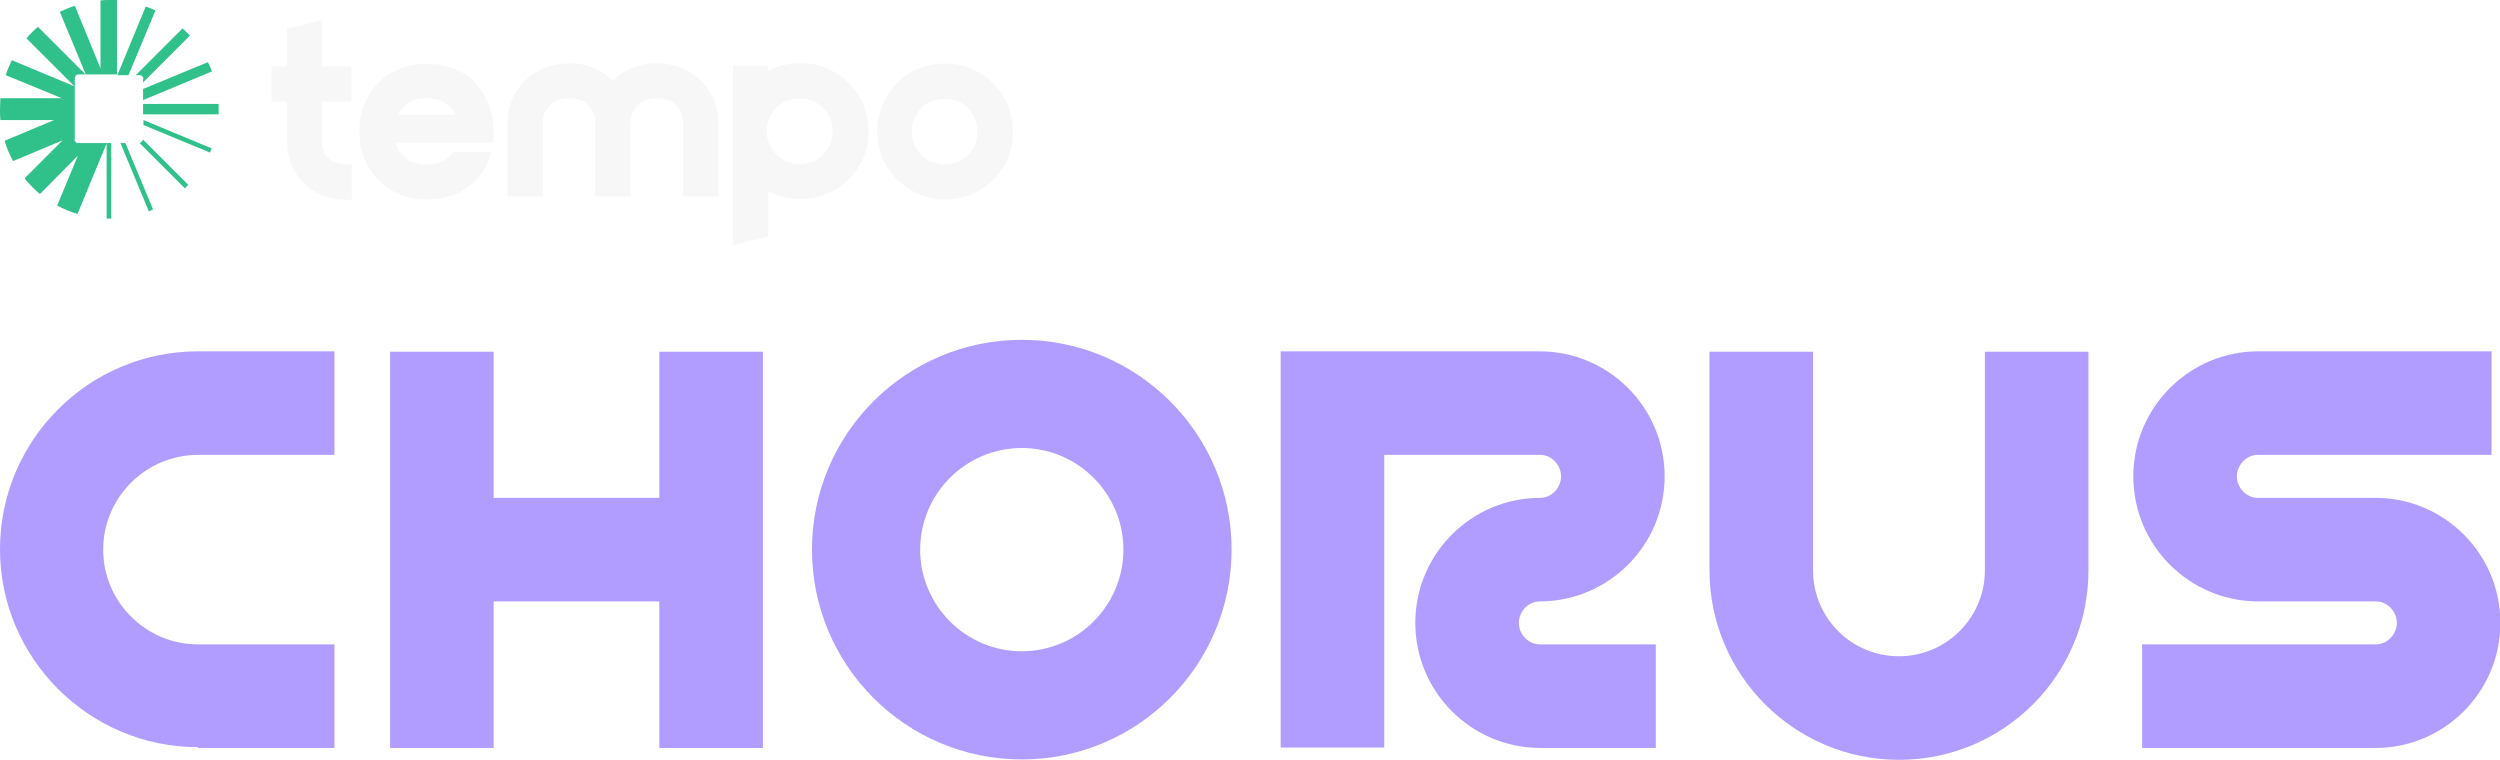
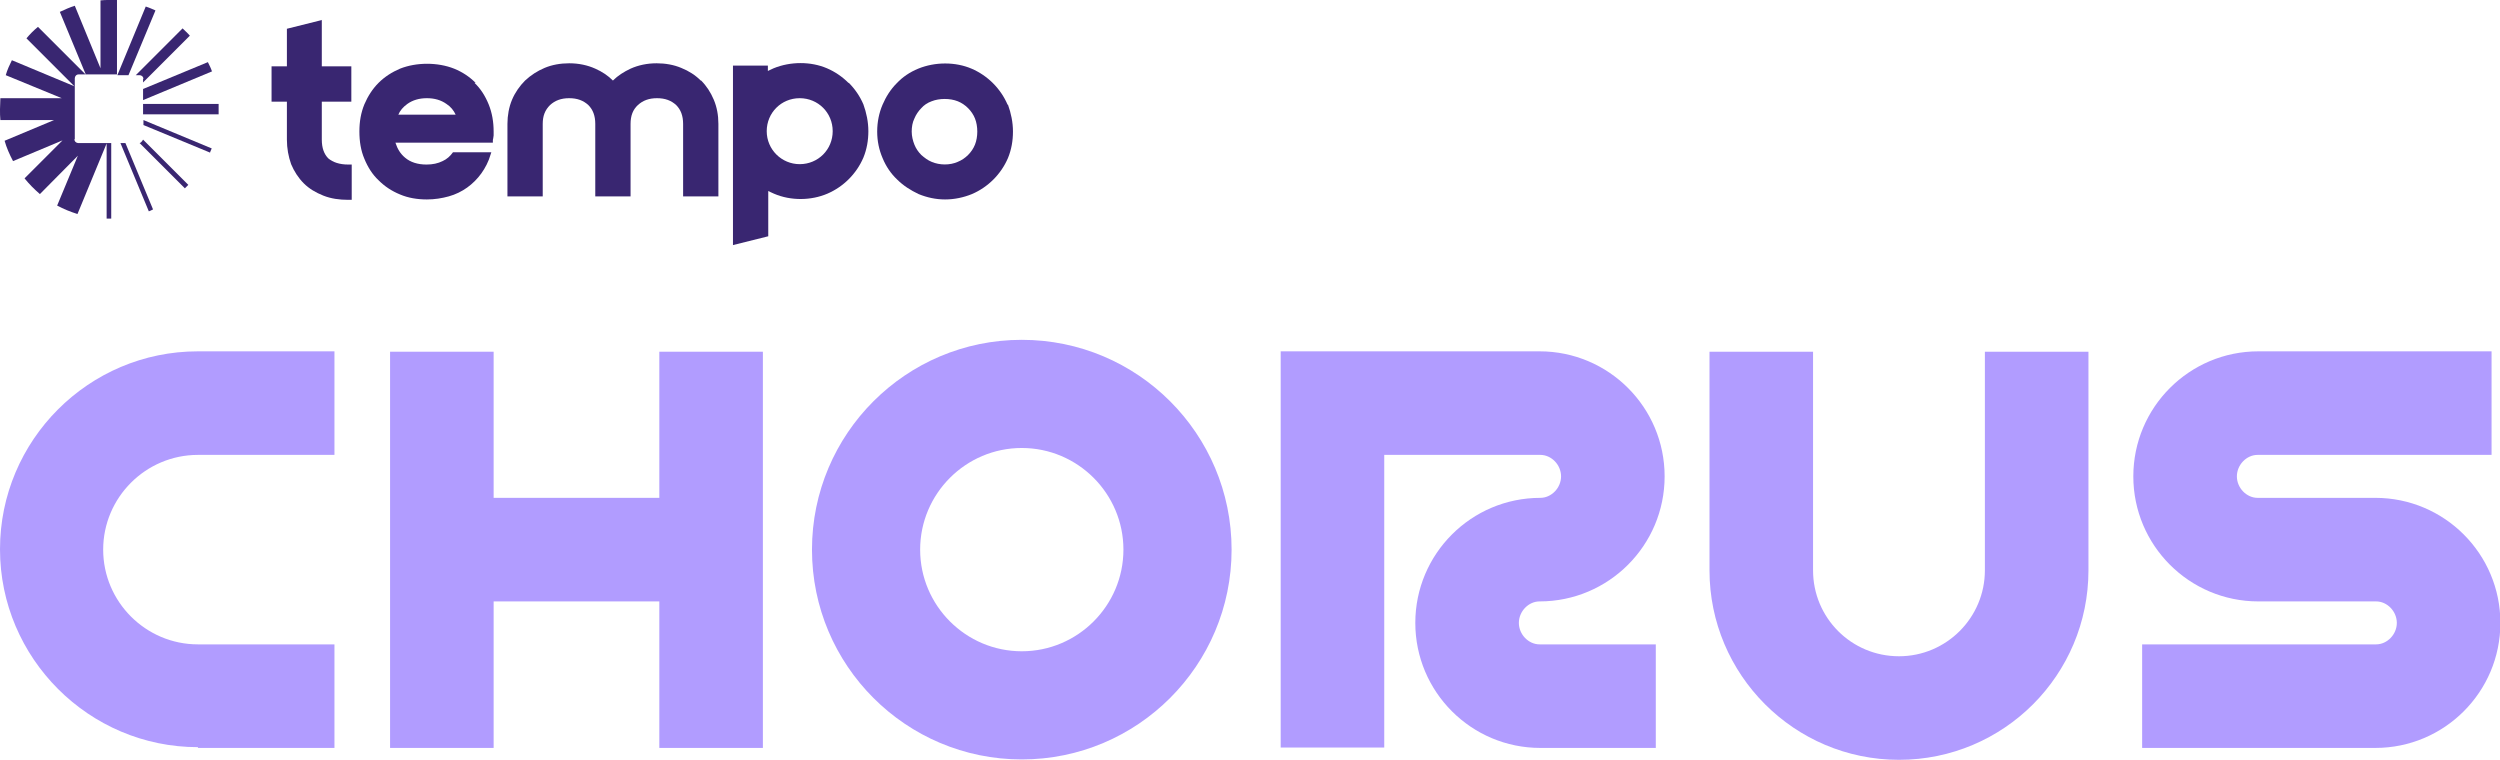
- <svg xmlns="http://www.w3.org/2000/svg" id="Layer_1" version="1.1" viewBox="0 0 65.18 19.81">
+ <svg xmlns="http://www.w3.org/2000/svg" id="Layer_1" viewBox="0 0 65.18 19.81">
  <defs>
-     <style>
-       .st0 {
-         fill: #f7f7f7;
-       }
- 
-       .st1 {
-         fill: #30c18b;
-       }
- 
-       .st2 {
-         fill: #b19cff;
-       }
-     </style>
+     <style>.cls-1{fill:#392671;}.cls-2{fill:#b19cff;}</style>
  </defs>
-   <g>
-     <g>
-       <path class="st0" d="M12.4,2.16h0c-.16-.16-.34-.28-.56-.37-.43-.17-.98-.17-1.41,0-.21.09-.4.21-.56.37-.16.16-.28.35-.37.56-.09.22-.13.45-.13.71s.04.5.13.71c.09.22.21.41.37.56.16.16.34.28.56.37.21.09.45.13.7.13.2,0,.39-.03.57-.08.18-.05.34-.13.48-.23.14-.1.27-.23.37-.37s.19-.31.24-.49l.02-.06h-1c-.07.1-.16.18-.27.23-.12.06-.26.09-.42.09-.23,0-.42-.06-.56-.18-.12-.1-.2-.23-.25-.39h2.54v-.07s.02-.09.02-.12c0-.03,0-.06,0-.1,0-.25-.04-.49-.13-.71-.09-.22-.21-.41-.37-.56ZM10.38,3c.05-.12.13-.21.24-.29.14-.1.31-.15.51-.15s.37.05.51.15c.11.07.19.17.24.28h-1.51Z" />
-       <path class="st0" d="M18.27,2.1c-.14-.14-.31-.25-.51-.33-.19-.08-.41-.12-.64-.12-.25,0-.48.05-.68.14-.17.08-.33.18-.46.31-.13-.13-.28-.23-.46-.31-.2-.09-.43-.14-.68-.14-.23,0-.45.04-.64.12-.19.08-.36.19-.51.33-.14.14-.26.31-.34.5-.08.19-.12.41-.12.63v1.89h.92v-1.89c0-.21.06-.36.19-.49.13-.12.29-.18.5-.18s.37.06.5.18c.12.12.18.28.18.49v1.89h.92v-1.89c0-.21.06-.37.19-.49.13-.12.29-.18.5-.18s.37.06.5.18c.12.12.18.28.18.49v1.89h.92v-1.89c0-.23-.04-.44-.12-.63-.08-.19-.19-.36-.33-.5Z" />
-       <path class="st0" d="M22.12,2.16c-.16-.16-.35-.29-.56-.38-.42-.18-.95-.18-1.39,0-.05.02-.1.05-.15.07v-.14h-.33s-.58,0-.58,0v4.68l.92-.23v-1.18s.1.05.15.07c.44.19.97.18,1.39,0,.21-.09.4-.22.56-.38.16-.16.29-.35.38-.56.09-.22.13-.45.13-.69s-.05-.48-.13-.7c-.09-.21-.22-.4-.38-.56ZM20.85,4.28c-.47,0-.86-.38-.86-.86s.38-.86.86-.86.86.38.86.86-.38.86-.86.86Z" />
-       <path class="st0" d="M8.4.52l-.92.23v.98h-.4v.92h.4v.99c0,.23.04.44.11.64.08.19.19.36.33.5.14.14.31.24.51.32.2.08.42.11.65.11h.09v-.92h-.09c-.23,0-.4-.06-.52-.16-.11-.11-.17-.27-.17-.49v-.99h.77v-.92h-.77V.52Z" />
-       <path class="st0" d="M26.27,2.73c-.09-.21-.22-.4-.38-.56-.16-.16-.35-.29-.56-.38-.42-.18-.95-.18-1.39,0-.22.09-.41.22-.56.38-.16.16-.28.35-.37.56-.09.21-.14.45-.14.7s.05.48.14.69c.09.22.22.41.38.56.16.16.35.28.56.38.22.09.45.14.69.14s.48-.05.7-.14c.21-.09.4-.22.56-.38.16-.16.29-.35.38-.56.09-.22.13-.45.13-.69s-.05-.48-.13-.7h0ZM25.42,3.77c-.04.1-.1.19-.18.27-.08.08-.17.14-.27.18-.2.09-.47.09-.68,0-.1-.04-.19-.11-.27-.18-.08-.08-.14-.17-.18-.27-.04-.1-.07-.22-.07-.34s.02-.24.07-.34c.04-.1.11-.2.18-.27.07-.08.16-.14.27-.18.1-.04.22-.06.34-.06s.24.02.34.06c.1.04.19.1.27.18.08.08.14.17.18.27.04.1.06.22.06.34s-.02.24-.06.34Z" />
-     </g>
-     <g>
-       <path class="st1" d="M5.47,3.99s.03-.08.05-.12l-1.78-.74v.13l1.74.72Z" />
-       <path class="st1" d="M3.88,5.51s.08-.03.11-.05l-.72-1.73h-.13l.74,1.78Z" />
-       <path class="st1" d="M5.7,2.98s0-.08,0-.12c0-.05,0-.1,0-.15h-1.97v.27h1.97Z" />
-       <path class="st1" d="M1.95,3.63v-1.59c0-.05.04-.1.1-.1h1V0c-.07,0-.13,0-.2,0-.08,0-.15,0-.23.01v1.77S1.95.15,1.95.15c-.13.04-.26.1-.39.16l.68,1.64L.99.7c-.11.09-.21.19-.3.3l1.25,1.25L.31,1.57c-.06.12-.12.25-.16.39l1.46.6H.01c0,.1-.01.19-.01.29s0,.19.01.28h1.4S.12,3.67.12,3.67c.05.18.13.36.22.53l1.29-.54-.99.99c.12.15.25.28.4.41l.99-1-.54,1.3c.17.09.34.16.53.22l.76-1.84v1.96s.05,0,.07,0c.02,0,.04,0,.05,0v-1.97h-.86c-.05,0-.1-.04-.1-.1Z" />
-       <path class="st1" d="M4.05.27c-.08-.04-.17-.07-.25-.1l-.74,1.79h.29l.7-1.68Z" />
-       <path class="st1" d="M5.53,1.87c-.03-.09-.07-.17-.11-.25l-1.69.7v.29l1.8-.75Z" />
-       <path class="st1" d="M3.73,2.05v.1l1.22-1.22c-.06-.07-.13-.13-.19-.19l-1.22,1.22h.1c.05,0,.1.04.1.1Z" />
-       <path class="st1" d="M3.64,3.73l1.18,1.18s.06-.06.09-.09l-1.18-1.18s-.04.08-.09.09Z" />
-     </g>
-   </g>
-   <g>
-     <path class="st2" d="M5.16,19.5h3.56v-2.7h-3.56c-1.36,0-2.47-1.11-2.47-2.47s1.11-2.47,2.47-2.47h3.56v-2.7h-3.56c-2.85,0-5.16,2.32-5.16,5.16s2.32,5.16,5.16,5.16Z" />
-     <polygon class="st2" points="17.19 19.5 19.89 19.5 19.89 9.17 17.19 9.17 17.19 12.98 12.87 12.98 12.87 9.17 10.17 9.17 10.17 19.5 12.87 19.5 12.87 15.68 17.19 15.68 17.19 19.5" />
-     <path class="st2" d="M26.64,8.86c-3.02,0-5.47,2.45-5.47,5.47s2.45,5.47,5.47,5.47,5.47-2.45,5.47-5.47-2.45-5.47-5.47-5.47ZM26.64,16.98c-1.46,0-2.65-1.19-2.65-2.65s1.19-2.65,2.65-2.65,2.65,1.19,2.65,2.65-1.19,2.65-2.65,2.65Z" />
-     <path class="st2" d="M40.14,15.68c1.8,0,3.26-1.46,3.26-3.26s-1.46-3.26-3.26-3.26h-6.75v10.33h2.7v-7.63h4.07c.29,0,.54.26.54.56s-.25.56-.54.56c-1.8,0-3.26,1.46-3.26,3.26s1.46,3.26,3.26,3.26h3.01v-2.7h-3.03c-.29,0-.54-.26-.54-.56s.25-.56.54-.56Z" />
-     <path class="st2" d="M47.27,14.87v-5.7h-2.7v5.7c0,2.72,2.21,4.94,4.94,4.94s4.94-2.21,4.94-4.94v-5.7h-2.7v5.7c0,1.23-1,2.24-2.24,2.24s-2.24-1-2.24-2.24Z" />
-     <path class="st2" d="M61.93,12.98h-3.07c-.29,0-.54-.26-.54-.56s.25-.56.54-.56h6.1v-2.7h-6.08c-1.8,0-3.26,1.46-3.26,3.26s1.46,3.26,3.26,3.26h3.07c.29,0,.54.26.54.56s-.25.56-.54.56h-6.1v2.7h6.08c1.8,0,3.26-1.46,3.26-3.26s-1.46-3.26-3.26-3.26Z" />
-   </g>
+   <path class="cls-1" d="M12.4,2.16h0c-.16-.16-.34-.28-.56-.37-.43-.17-.98-.17-1.41,0-.21.09-.4.21-.56.37-.16.16-.28.35-.37.56-.09.22-.13.45-.13.71s.04.5.13.71c.09.22.21.41.37.56.16.16.34.28.56.37.21.09.45.13.7.13.2,0,.39-.03.57-.08.18-.05.34-.13.48-.23.14-.1.27-.23.37-.37s.19-.31.24-.49l.02-.06h-1c-.07.1-.16.18-.27.23-.12.06-.26.09-.42.09-.23,0-.42-.06-.56-.18-.12-.1-.2-.23-.25-.39h2.54v-.07s.02-.09.02-.12c0-.03,0-.06,0-.1,0-.25-.04-.49-.13-.71-.09-.22-.21-.41-.37-.56ZM10.38,3c.05-.12.13-.21.24-.29.14-.1.31-.15.51-.15s.37.05.51.15c.11.07.19.17.24.28h-1.51Z" />
+   <path class="cls-1" d="M18.27,2.1c-.14-.14-.31-.25-.51-.33-.19-.08-.41-.12-.64-.12-.25,0-.48.05-.68.14-.17.08-.33.18-.46.31-.13-.13-.28-.23-.46-.31-.2-.09-.43-.14-.68-.14-.23,0-.45.04-.64.12-.19.08-.36.19-.51.33-.14.14-.26.31-.34.5-.08.19-.12.41-.12.63v1.89h.92v-1.89c0-.21.06-.36.19-.49.13-.12.29-.18.5-.18s.37.06.5.18c.12.12.18.28.18.49v1.89h.92v-1.89c0-.21.06-.37.19-.49.13-.12.29-.18.5-.18s.37.06.5.18c.12.12.18.28.18.49v1.89h.92v-1.89c0-.23-.04-.44-.12-.63-.08-.19-.19-.36-.33-.5Z" />
+   <path class="cls-1" d="M22.12,2.16c-.16-.16-.35-.29-.56-.38-.42-.18-.95-.18-1.39,0-.05.02-.1.05-.15.07v-.14h-.33s-.58,0-.58,0v4.68l.92-.23v-1.18s.1.05.15.07c.44.19.97.18,1.39,0,.21-.09.4-.22.56-.38.16-.16.29-.35.38-.56.09-.22.13-.45.13-.69s-.05-.48-.13-.7c-.09-.21-.22-.4-.38-.56ZM20.85,4.28c-.47,0-.86-.38-.86-.86s.38-.86.86-.86.86.38.86.86-.38.86-.86.86Z" />
+   <path class="cls-1" d="M8.4.52l-.92.23v.98h-.4v.92h.4v.99c0,.23.04.44.11.64.08.19.19.36.33.5.14.14.31.24.51.32.2.08.42.11.65.11h.09v-.92h-.09c-.23,0-.4-.06-.52-.16-.11-.11-.17-.27-.17-.49v-.99h.77v-.92h-.77V.52Z" />
+   <path class="cls-1" d="M26.27,2.73c-.09-.21-.22-.4-.38-.56-.16-.16-.35-.29-.56-.38-.42-.18-.95-.18-1.39,0-.22.09-.41.22-.56.38-.16.16-.28.35-.37.56-.09.21-.14.45-.14.7s.05.48.14.69c.09.22.22.41.38.56.16.16.35.28.56.38.22.09.45.14.69.14s.48-.05.7-.14c.21-.09.4-.22.56-.38.16-.16.29-.35.38-.56.09-.22.13-.45.13-.69s-.05-.48-.13-.7h0ZM25.42,3.77c-.04.1-.1.19-.18.27-.08.08-.17.14-.27.18-.2.09-.47.09-.68,0-.1-.04-.19-.11-.27-.18-.08-.08-.14-.17-.18-.27-.04-.1-.07-.22-.07-.34s.02-.24.07-.34c.04-.1.11-.2.18-.27.07-.08.16-.14.27-.18.1-.04.22-.06.34-.06s.24.02.34.06c.1.04.19.1.27.18.08.08.14.17.18.27.04.1.06.22.06.34s-.02.24-.06.34Z" />
+   <path class="cls-1" d="M5.47,3.99s.03-.08.05-.12l-1.78-.74v.13l1.74.72Z" />
+   <path class="cls-1" d="M3.88,5.51s.08-.03.11-.05l-.72-1.73h-.13l.74,1.78Z" />
+   <path class="cls-1" d="M5.7,2.98s0-.08,0-.12c0-.05,0-.1,0-.15h-1.97v.27h1.97Z" />
+   <path class="cls-1" d="M1.95,3.63v-1.59c0-.05.04-.1.1-.1h1V0c-.07,0-.13,0-.2,0-.08,0-.15,0-.23.01v1.77S1.95.15,1.95.15c-.13.04-.26.1-.39.16l.68,1.64L.99.7c-.11.09-.21.19-.3.3l1.25,1.25L.31,1.57c-.06.12-.12.25-.16.39l1.46.6H.01c0,.1-.01.19-.01.29s0,.19.01.28h1.4S.12,3.67.12,3.67c.05.18.13.36.22.53l1.29-.54-.99.99c.12.15.25.28.4.41l.99-1-.54,1.3c.17.09.34.16.53.22l.76-1.84v1.96s.05,0,.07,0c.02,0,.04,0,.05,0v-1.97h-.86c-.05,0-.1-.04-.1-.1Z" />
+   <path class="cls-1" d="M4.05.27c-.08-.04-.17-.07-.25-.1l-.74,1.79h.29l.7-1.68Z" />
+   <path class="cls-1" d="M5.53,1.87c-.03-.09-.07-.17-.11-.25l-1.69.7v.29l1.8-.75Z" />
+   <path class="cls-1" d="M3.73,2.05v.1l1.22-1.22c-.06-.07-.13-.13-.19-.19l-1.22,1.22h.1c.05,0,.1.04.1.1Z" />
+   <path class="cls-1" d="M3.64,3.73l1.18,1.18s.06-.06.09-.09l-1.18-1.18s-.04.08-.09.09Z" />
+   <path class="cls-2" d="M5.16,19.5h3.56v-2.7h-3.56c-1.36,0-2.47-1.11-2.47-2.47s1.11-2.47,2.47-2.47h3.56v-2.7h-3.56c-2.85,0-5.16,2.32-5.16,5.16s2.32,5.16,5.16,5.16Z" />
+   <polygon class="cls-2" points="17.19 19.5 19.89 19.5 19.89 9.17 17.19 9.17 17.19 12.98 12.87 12.98 12.87 9.17 10.17 9.17 10.17 19.5 12.87 19.5 12.87 15.68 17.19 15.68 17.19 19.5" />
+   <path class="cls-2" d="M26.64,8.86c-3.02,0-5.47,2.45-5.47,5.47s2.45,5.47,5.47,5.47,5.47-2.45,5.47-5.47-2.45-5.47-5.47-5.47ZM26.64,16.98c-1.46,0-2.65-1.19-2.65-2.65s1.19-2.65,2.65-2.65,2.65,1.19,2.65,2.65-1.19,2.65-2.65,2.65Z" />
+   <path class="cls-2" d="M40.14,15.68c1.8,0,3.26-1.46,3.26-3.26s-1.46-3.26-3.26-3.26h-6.75v10.33h2.7v-7.63h4.07c.29,0,.54.26.54.56s-.25.56-.54.56c-1.8,0-3.26,1.46-3.26,3.26s1.46,3.26,3.26,3.26h3.01v-2.7h-3.03c-.29,0-.54-.26-.54-.56s.25-.56.54-.56Z" />
+   <path class="cls-2" d="M47.27,14.87v-5.7h-2.7v5.7c0,2.72,2.21,4.94,4.94,4.94s4.94-2.21,4.94-4.94v-5.7h-2.7v5.7c0,1.23-1,2.24-2.24,2.24s-2.24-1-2.24-2.24Z" />
+   <path class="cls-2" d="M61.93,12.98h-3.07c-.29,0-.54-.26-.54-.56s.25-.56.54-.56h6.1v-2.7h-6.08c-1.8,0-3.26,1.46-3.26,3.26s1.46,3.26,3.26,3.26h3.07c.29,0,.54.26.54.56s-.25.56-.54.56h-6.1v2.7h6.08c1.8,0,3.26-1.46,3.26-3.26s-1.46-3.26-3.26-3.26Z" />
</svg>
